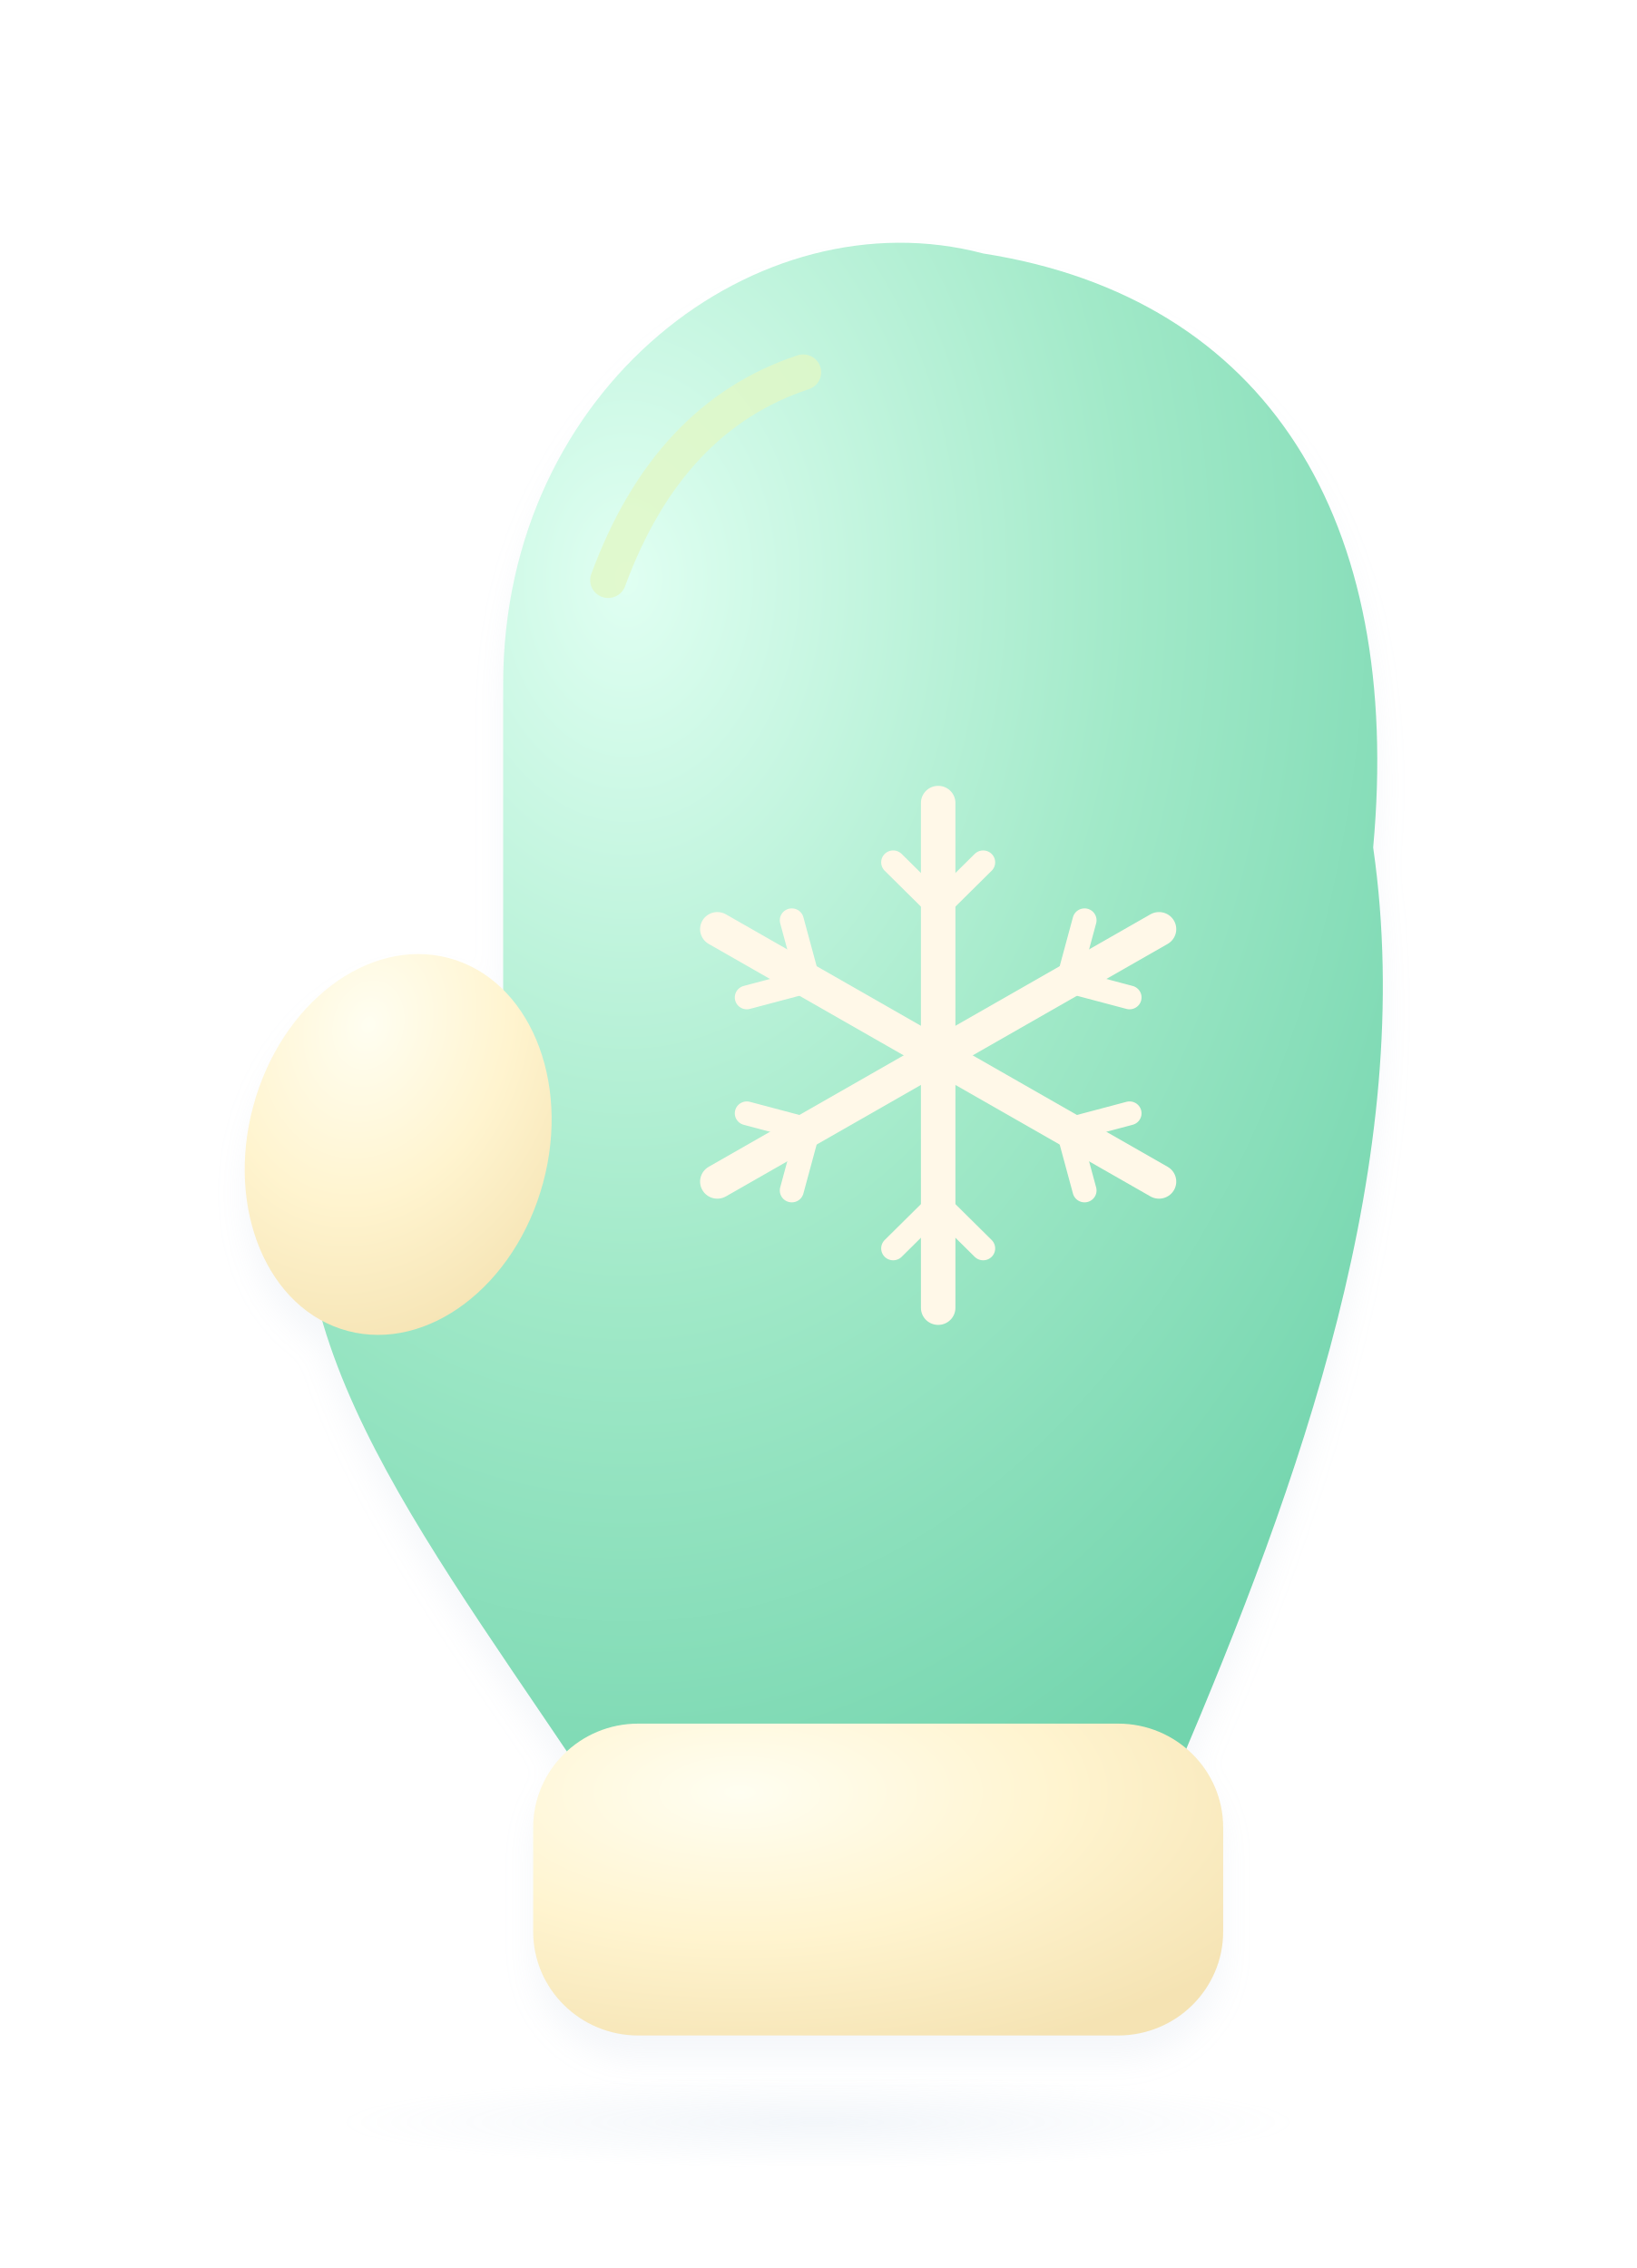
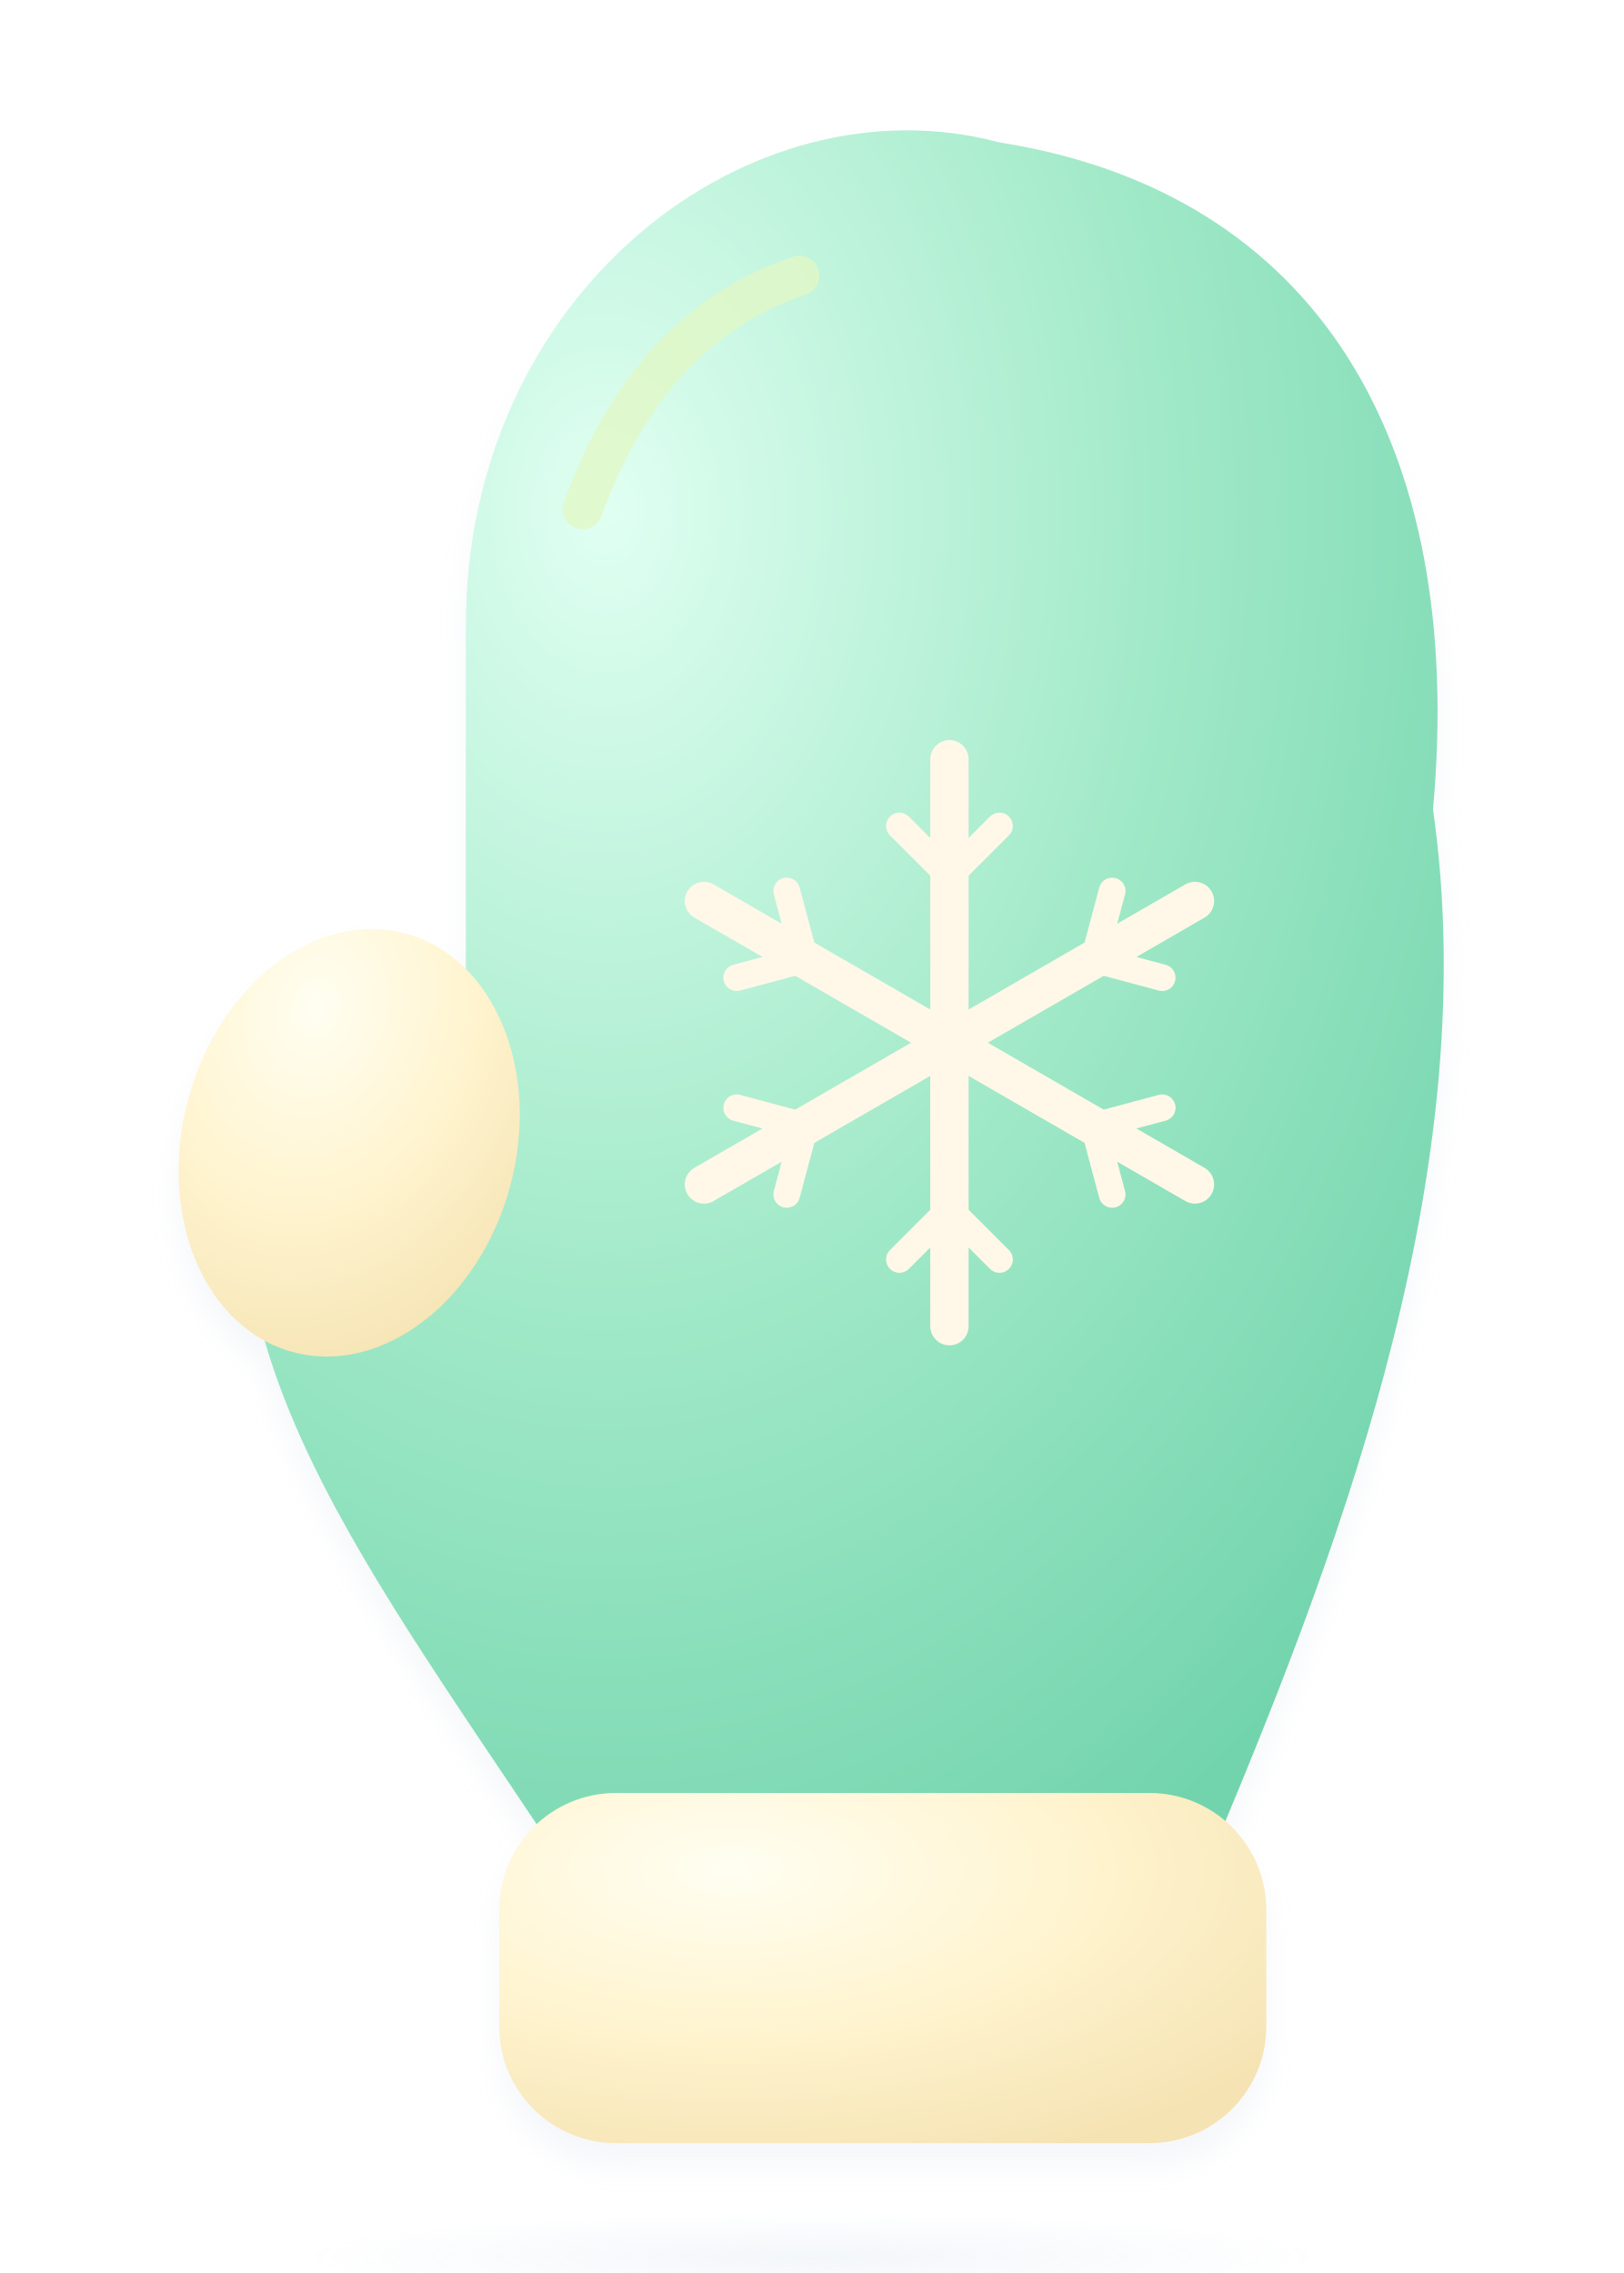
- <svg xmlns="http://www.w3.org/2000/svg" viewBox="-4 -3 96 132" width="88" height="122" preserveAspectRatio="xMidYMid meet">
+ <svg xmlns="http://www.w3.org/2000/svg" viewBox="0 0 100 140" width="100" height="140" preserveAspectRatio="xMidYMid meet">
  <defs>
    <radialGradient id="green" cx="30%" cy="22%" r="90%">
      <stop stop-color="#e0fff2" />
      <stop offset=".52" stop-color="#a1e9c8" />
      <stop offset="1" stop-color="#72d4ad" />
    </radialGradient>
    <radialGradient id="cream" cx="30%" cy="22%" r="90%">
      <stop stop-color="#fffef1" />
      <stop offset=".52" stop-color="#fff4cf" />
      <stop offset="1" stop-color="#f5e3b3" />
    </radialGradient>
    <radialGradient id="floor-shadow">
      <stop stop-color="#9db9d8" stop-opacity=".12" />
      <stop offset=".6" stop-color="#9db9d8" stop-opacity=".05" />
      <stop offset="1" stop-color="#9db9d8" stop-opacity="0" />
    </radialGradient>
-     <filter id="object-shadow" filterUnits="userSpaceOnUse" x="-10" y="-10" width="108" height="146" color-interpolation-filters="sRGB">
+     <filter id="object-shadow" filterUnits="userSpaceOnUse" x="-10" y="-10" width="120" height="164" color-interpolation-filters="sRGB">
      <feGaussianBlur in="SourceAlpha" stdDeviation=".85" result="soft-shadow" />
      <feOffset in="soft-shadow" dy="1.4" result="offset-shadow" />
      <feFlood flood-color="#96acce" flood-opacity=".10" />
      <feComposite in2="offset-shadow" operator="in" />
      <feMerge>
        <feMergeNode />
        <feMergeNode in="SourceGraphic" />
      </feMerge>
    </filter>
  </defs>
-   <ellipse cx="44.0" cy="121" rx="28.16" ry="2.7" fill="url(#floor-shadow)" />
+   <ellipse cx="50.0" cy="139" rx="32.0" ry="2.7" fill="url(#floor-shadow)" />
  <g filter="url(#object-shadow)">
-     <g transform="scale(0.88 0.871429)">
+     <g id="item-model" transform="translate(-1.089027 -4.57971) scale(1.026915)">
      <path d="M34 115 C22 97 12 84 17 68 C19 60 26 63 29 70 L29 42 C29 22 46 9 61 13 C80 16 89 31 87 53 C90 74 82 96 74 115Z" fill="url(#green)" />
      <ellipse cx="22" cy="73" rx="10" ry="13" fill="url(#cream)" transform="rotate(15 22 73)" />
      <rect x="31" y="112" width="46" height="21" rx="7" fill="url(#cream)" />
      <g transform="rotate(0 58 67)">
        <path d="M58 50 V84" fill="none" stroke="#fff8e8" stroke-width="2.3" stroke-linecap="round" stroke-linejoin="round" />
        <path d="M55 54 L58 57 L61 54 M55 80 L58 77 L61 80" fill="none" stroke="#fff8e8" stroke-width="1.6" stroke-linecap="round" stroke-linejoin="round" />
      </g>
      <g transform="rotate(60 58 67)">
        <path d="M58 50 V84" fill="none" stroke="#fff8e8" stroke-width="2.3" stroke-linecap="round" stroke-linejoin="round" />
        <path d="M55 54 L58 57 L61 54 M55 80 L58 77 L61 80" fill="none" stroke="#fff8e8" stroke-width="1.6" stroke-linecap="round" stroke-linejoin="round" />
      </g>
      <g transform="rotate(120 58 67)">
        <path d="M58 50 V84" fill="none" stroke="#fff8e8" stroke-width="2.3" stroke-linecap="round" stroke-linejoin="round" />
        <path d="M55 54 L58 57 L61 54 M55 80 L58 77 L61 80" fill="none" stroke="#fff8e8" stroke-width="1.6" stroke-linecap="round" stroke-linejoin="round" />
      </g>
      <path d="M36 35 Q40 24 49 21" fill="none" stroke="#e1f8c6" stroke-width="2.4" stroke-linecap="round" stroke-linejoin="round" opacity=".8" />
    </g>
  </g>
</svg>
